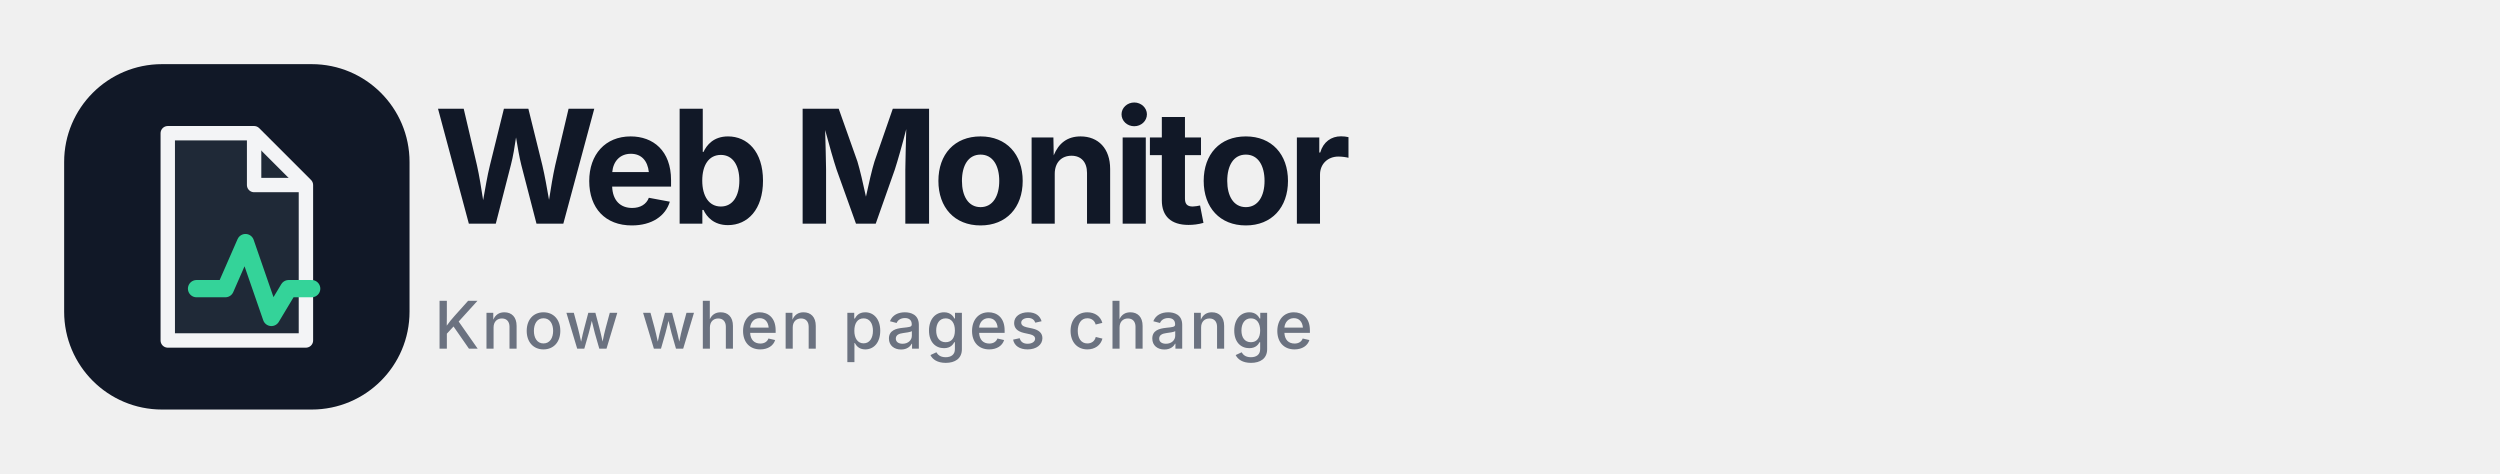
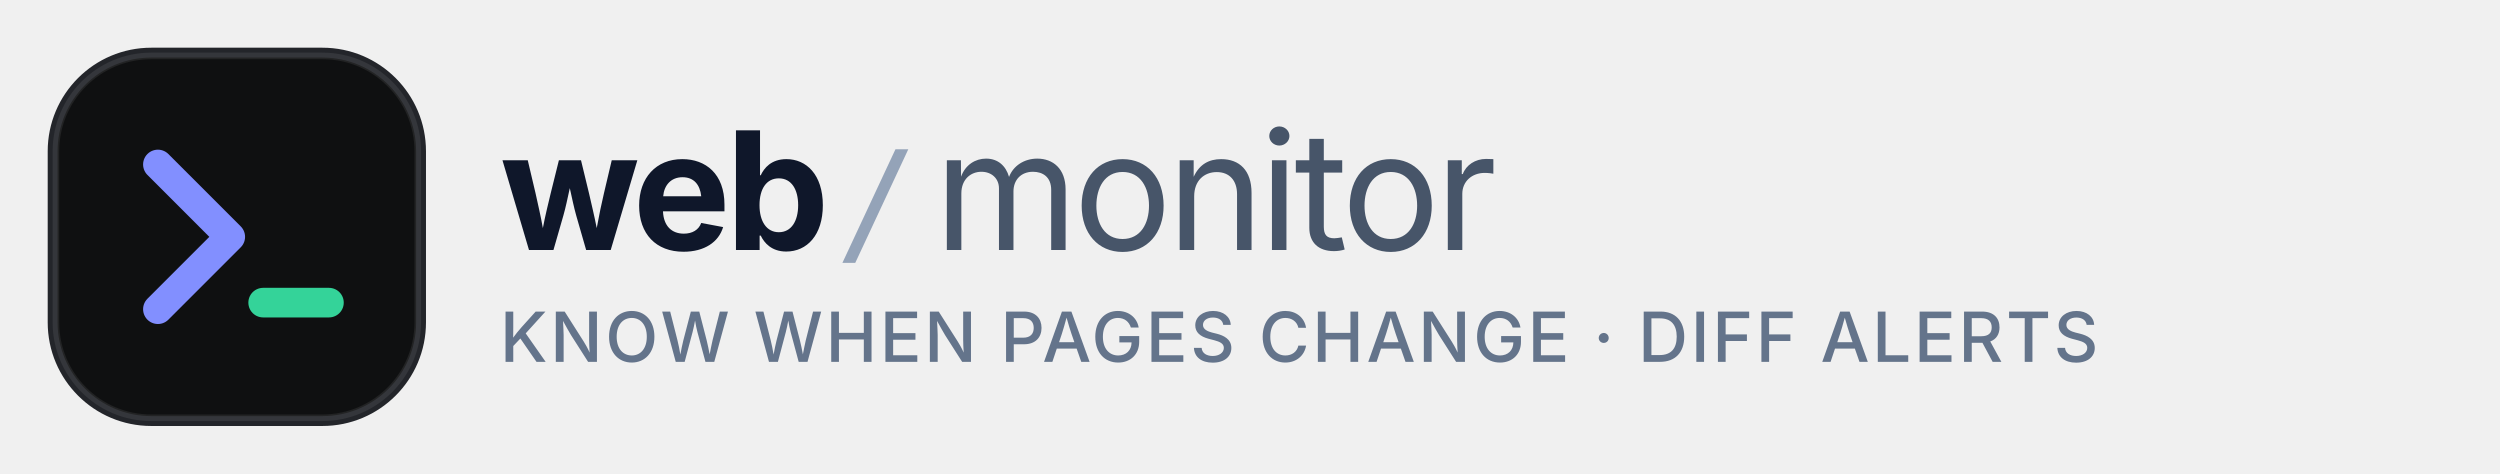
<svg xmlns="http://www.w3.org/2000/svg" viewBox="0 0 380 72" width="380" height="72" fill="none" role="img" aria-label="Web Monitor">
-   <g transform="translate(8 8) scale(.875)">
-     <rect x="2" y="2" width="60" height="60" rx="17" fill="#111827" />
-     <path d="M20 14h15l9 9v27H20z" fill="#1f2937" stroke="#f3f4f6" stroke-width="2.5" stroke-linejoin="round" />
-     <path d="M35 14v9h9" stroke="#f3f4f6" stroke-width="2.5" stroke-linejoin="round" />
-     <path d="M25 41h5l3.5-8 4.5 13 3-5h4" stroke="#34d399" stroke-width="3" stroke-linecap="round" stroke-linejoin="round" />
+   <g transform="translate(6, 6)">
+     <rect x="2" y="2" width="56" height="56" rx="15" fill="#0f1011" stroke="#23252a" stroke-width="1.5" class="icon-bg" />
+     <rect x="2.5" y="2.5" width="55" height="55" rx="14.5" stroke="#ffffff" stroke-opacity="0.08" />
+     <path d="M18 19 L29 30 L18 41" stroke="#828fff" stroke-width="4.5" stroke-linecap="round" stroke-linejoin="round" />
+     <path d="M34 40 H44" stroke="#34d399" stroke-width="4.5" stroke-linecap="round" />
  </g>
-   <text x="66" y="34" font-family="Inter,ui-sans-serif,system-ui,sans-serif" font-size="24" font-weight="700" letter-spacing="-1.1" fill="#111827" class="word">Web Monitor</text>
-   <text x="66" y="53" font-family="Inter,ui-sans-serif,system-ui,sans-serif" font-size="10" font-weight="500" letter-spacing=".35" fill="#6b7280" class="tag">Know when pages change</text>
-   <style>.word{fill:#111827}.tag{fill:#6b7280}@media(prefers-color-scheme:dark){.word{fill:#f9fafb}.tag{fill:#9ca3af}}</style>
+   <text x="76" y="38" font-family="Inter, ui-sans-serif, system-ui, -apple-system, sans-serif" font-size="25" font-weight="700" letter-spacing="-0.03em" class="word-primary">web</text>
+   <text x="127" y="38" font-family="ui-monospace, SFMono-Regular, Menlo, Monaco, Consolas, monospace" font-size="21" font-weight="400" class="word-slash">/</text>
+   <text x="142" y="38" font-family="Inter, ui-sans-serif, system-ui, -apple-system, sans-serif" font-size="25" font-weight="400" letter-spacing="-0.03em" class="word-secondary">monitor</text>
+   <text x="76" y="55" font-family="Inter, ui-sans-serif, system-ui, -apple-system, sans-serif" font-size="10.5" font-weight="500" letter-spacing="0.04em" class="tag">KNOW WHEN PAGES CHANGE · DIFF ALERTS</text>
+   <style>
+     .icon-bg { fill: #0f1011; stroke: #23252a; }
+     .word-primary { fill: #0f172a; }
+     .word-slash { fill: #94a3b8; }
+     .word-secondary { fill: #475569; }
+     .tag { fill: #64748b; }
+     @media (prefers-color-scheme: dark) {
+       .icon-bg { fill: #0f1011; stroke: #23252a; }
+       .word-primary { fill: #f8fafc; }
+       .word-slash { fill: #62666d; }
+       .word-secondary { fill: #8a8f98; }
+       .tag { fill: #62666d; }
+     }
+   </style>
</svg>
